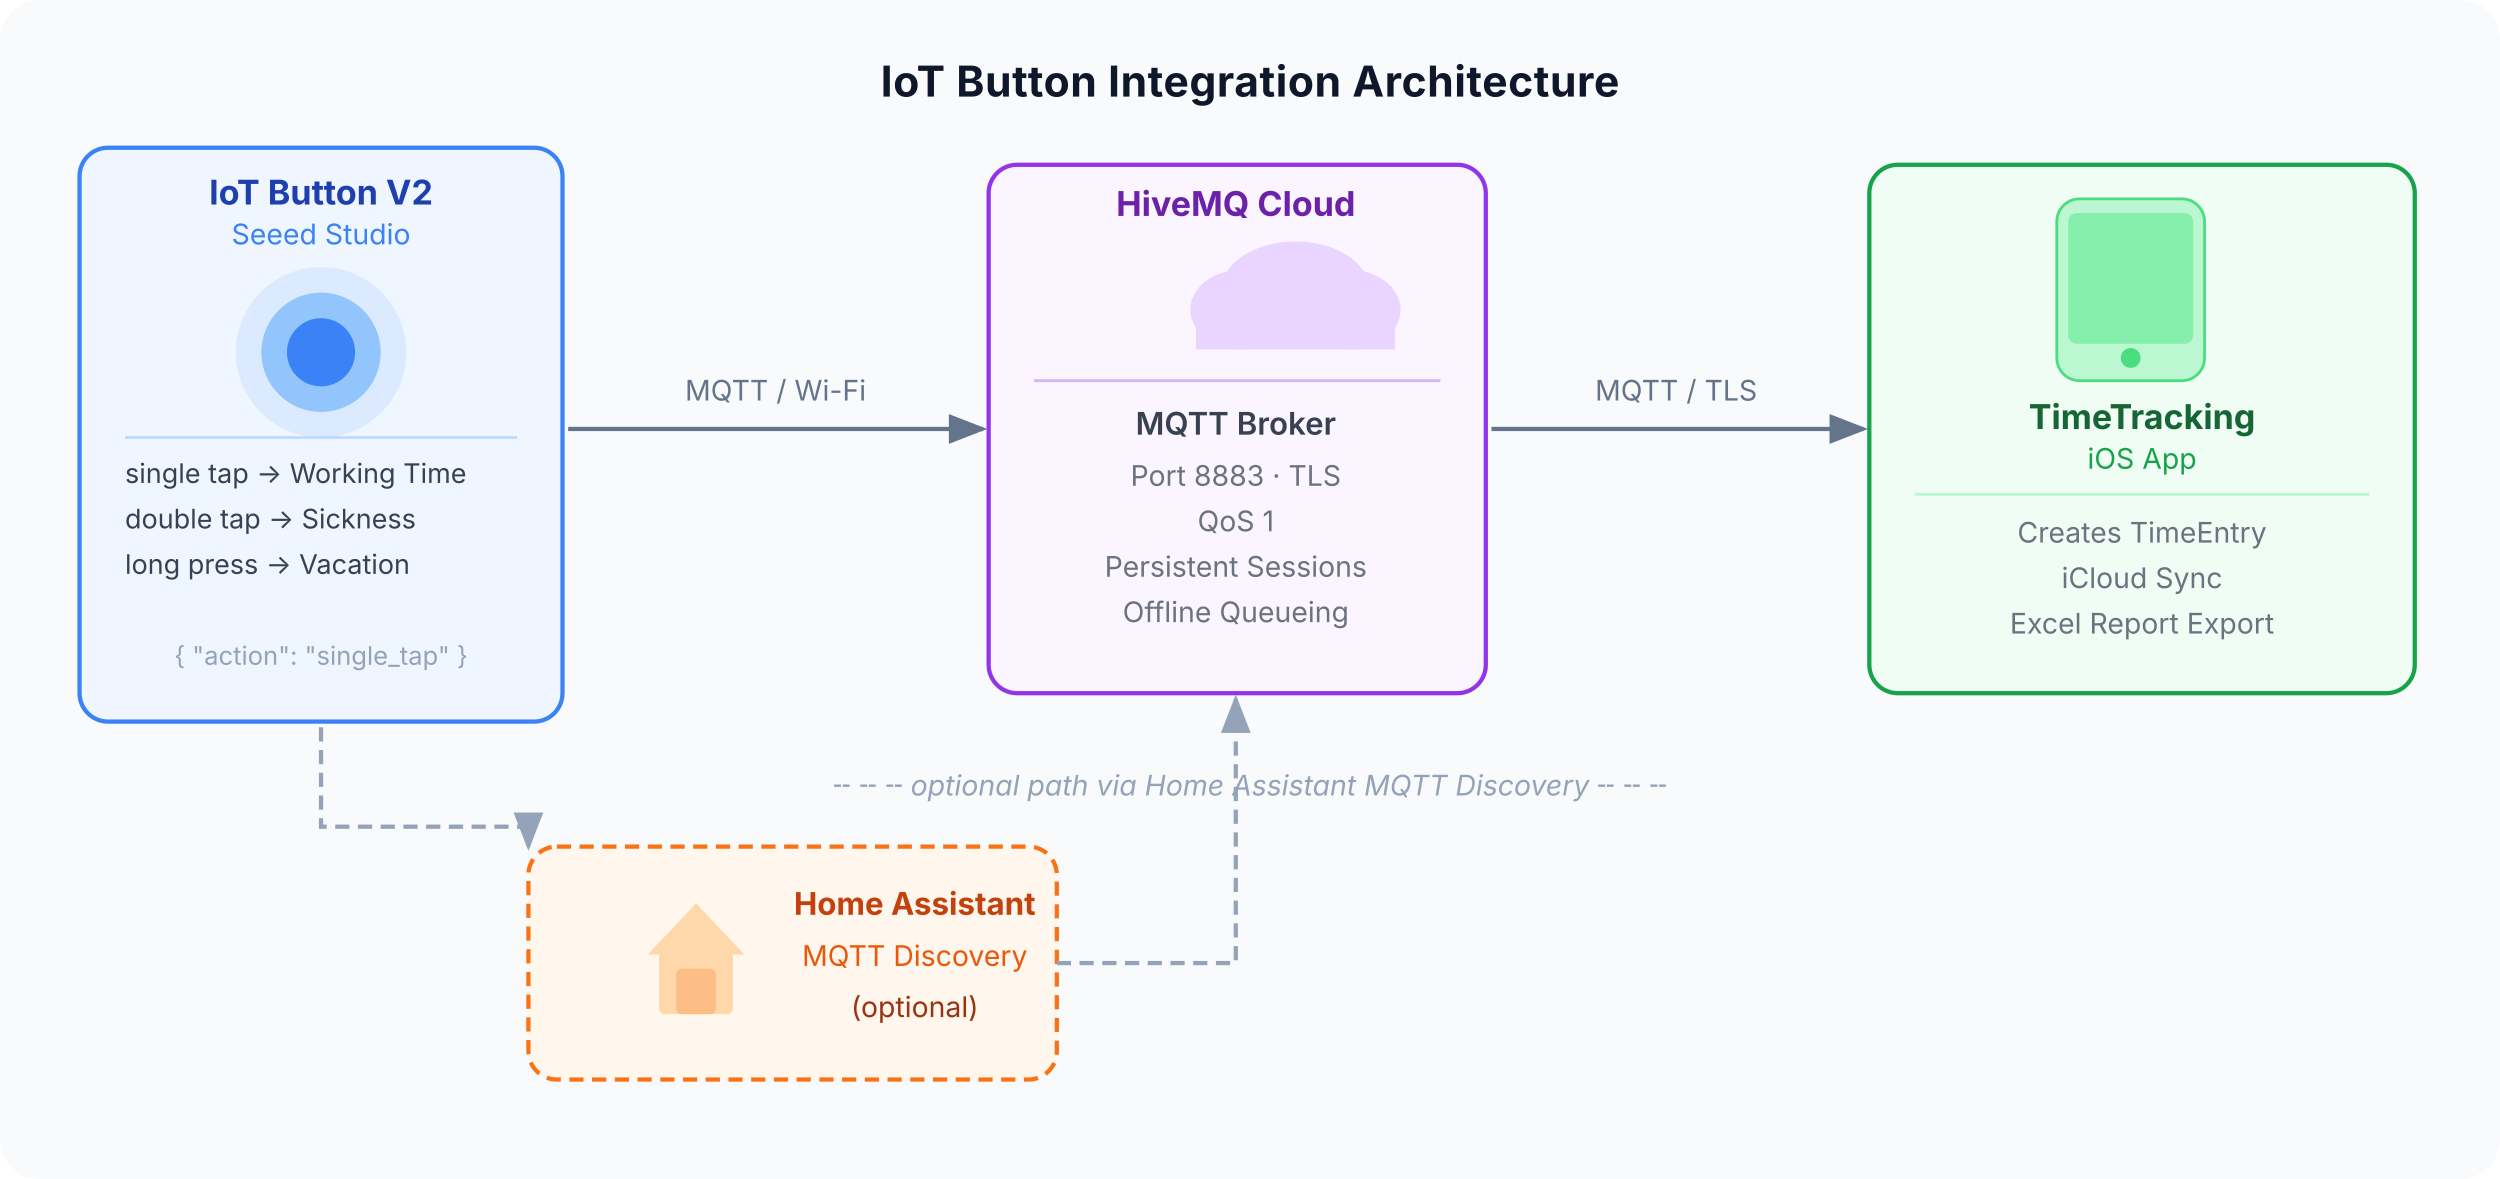
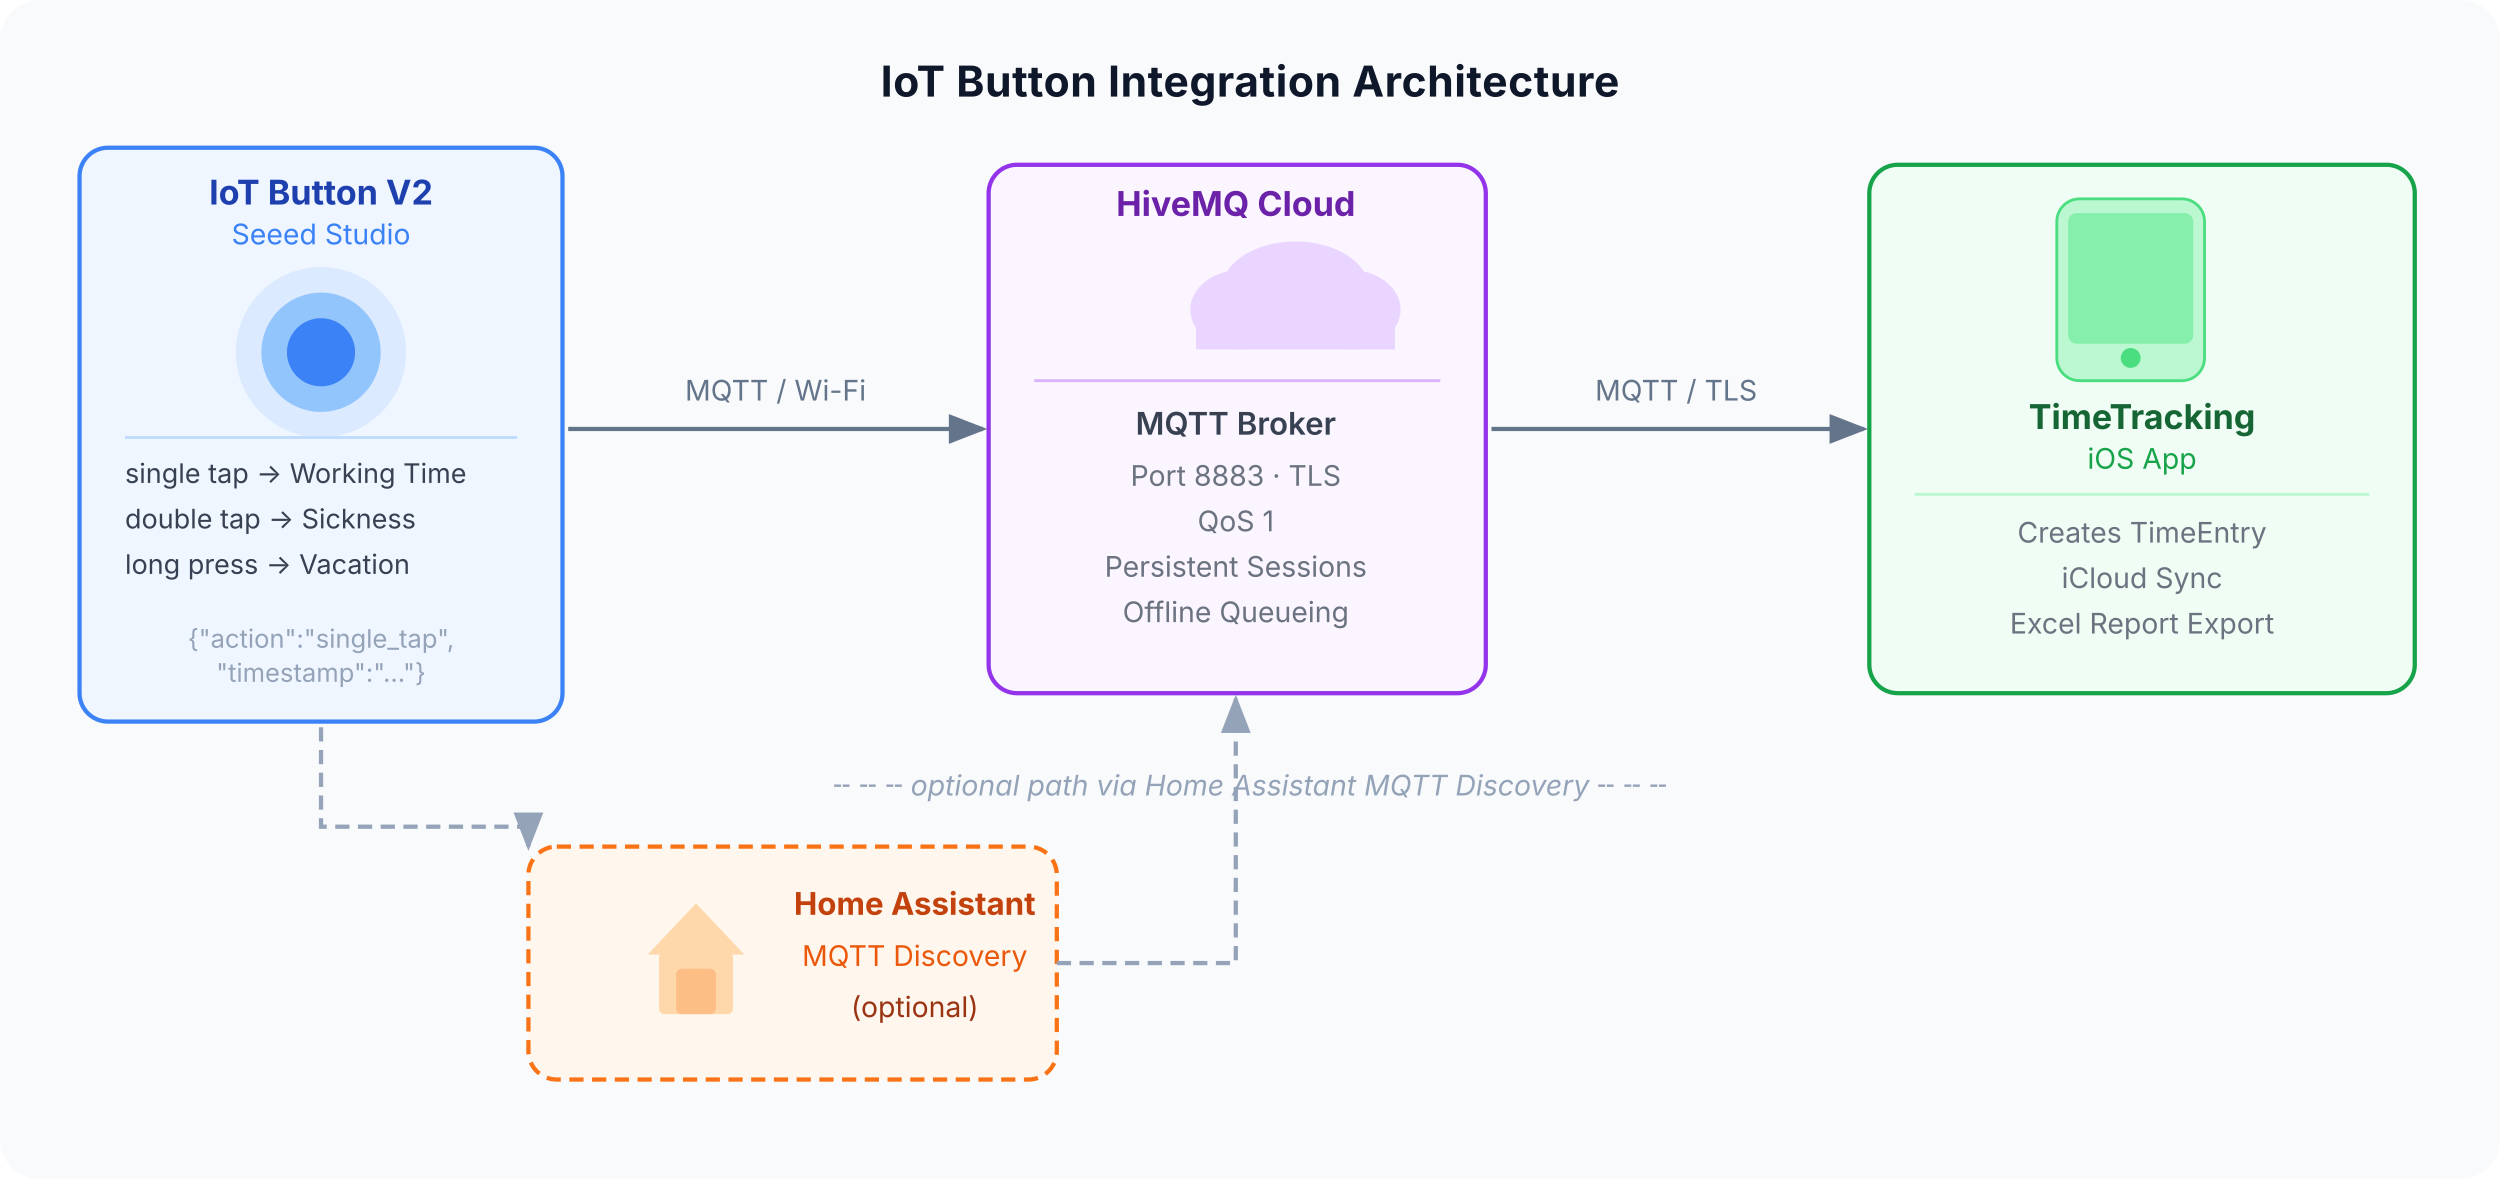
<svg xmlns="http://www.w3.org/2000/svg" viewBox="0 0 880 415" width="880" height="415" font-family="system-ui,-apple-system,'Segoe UI',sans-serif">
  <defs>
    <marker id="ah" markerWidth="9" markerHeight="7" refX="8" refY="3.5" orient="auto">
      <polygon points="0 0,9 3.5,0 7" fill="#64748b" />
    </marker>
    <marker id="ahd" markerWidth="9" markerHeight="7" refX="8" refY="3.5" orient="auto">
      <polygon points="0 0,9 3.5,0 7" fill="#94a3b8" />
    </marker>
  </defs>
  <rect width="880" height="415" rx="14" fill="#f8fafc" />
  <text x="440" y="34" text-anchor="middle" font-size="15" font-weight="700" fill="#0f172a" letter-spacing="0.2">IoT Button Integration Architecture</text>
  <rect x="28" y="52" width="170" height="202" rx="10" fill="#eff6ff" stroke="#3b82f6" stroke-width="1.5" />
  <text x="113" y="72" text-anchor="middle" font-size="12" font-weight="700" fill="#1e40af">IoT Button V2</text>
  <text x="113" y="86" text-anchor="middle" font-size="10" fill="#3b82f6">Seeed Studio</text>
  <circle cx="113" cy="124" r="30" fill="#dbeafe" />
  <circle cx="113" cy="124" r="21" fill="#93c5fd" />
  <circle cx="113" cy="124" r="12" fill="#3b82f6" />
  <line x1="44" y1="154" x2="182" y2="154" stroke="#bfdbfe" stroke-width="1" />
  <text x="44" y="170" font-size="9.5" fill="#374151">single tap    →  Working Time</text>
  <text x="44" y="186" font-size="9.5" fill="#374151">double tap  →  Sickness</text>
  <text x="44" y="202" font-size="9.5" fill="#374151">long press    →  Vacation</text>
-   <text x="113" y="234" text-anchor="middle" font-size="9" fill="#94a3b8">{ "action": "single_tap" }</text>
+   <text x="113" y="228" text-anchor="middle" font-size="9" fill="#94a3b8">{"action":"single_tap",</text>
+   <text x="113" y="240" text-anchor="middle" font-size="9" fill="#94a3b8">"timestamp":"…"}</text>
  <line x1="200" y1="151" x2="346" y2="151" stroke="#64748b" stroke-width="1.5" marker-end="url(#ah)" />
  <text x="273" y="141" text-anchor="middle" font-size="10" fill="#64748b">MQTT / Wi-Fi</text>
  <rect x="348" y="58" width="175" height="186" rx="10" fill="#faf5ff" stroke="#9333ea" stroke-width="1.5" />
  <ellipse cx="456" cy="102" rx="26" ry="17" fill="#e9d5ff" />
  <ellipse cx="437" cy="109" rx="18" ry="14" fill="#e9d5ff" />
  <ellipse cx="475" cy="109" rx="18" ry="14" fill="#e9d5ff" />
  <rect x="421" y="109" width="70" height="14" fill="#e9d5ff" />
  <text x="435" y="76" text-anchor="middle" font-size="12" font-weight="700" fill="#6b21a8">HiveMQ Cloud</text>
  <line x1="364" y1="134" x2="507" y2="134" stroke="#d8b4fe" stroke-width="1" />
  <text x="435" y="153" text-anchor="middle" font-size="11" font-weight="600" fill="#374151">MQTT Broker</text>
  <text x="435" y="171" text-anchor="middle" font-size="10" fill="#6b7280">Port 8883 · TLS</text>
  <text x="435" y="187" text-anchor="middle" font-size="10" fill="#6b7280">QoS 1</text>
  <text x="435" y="203" text-anchor="middle" font-size="10" fill="#6b7280">Persistent Sessions</text>
  <text x="435" y="219" text-anchor="middle" font-size="10" fill="#6b7280">Offline Queueing</text>
  <line x1="525" y1="151" x2="656" y2="151" stroke="#64748b" stroke-width="1.5" marker-end="url(#ah)" />
  <text x="590" y="141" text-anchor="middle" font-size="10" fill="#64748b">MQTT / TLS</text>
  <rect x="658" y="58" width="192" height="186" rx="10" fill="#f0fdf4" stroke="#16a34a" stroke-width="1.5" />
  <rect x="724" y="70" width="52" height="64" rx="8" fill="#bbf7d0" stroke="#4ade80" stroke-width="1" />
  <rect x="728" y="75" width="44" height="46" rx="3" fill="#86efac" />
  <circle cx="750" cy="126" r="3.5" fill="#4ade80" />
  <text x="754" y="151" text-anchor="middle" font-size="12" font-weight="700" fill="#166534">TimeTracking</text>
  <text x="754" y="165" text-anchor="middle" font-size="10" fill="#16a34a">iOS App</text>
  <line x1="674" y1="174" x2="834" y2="174" stroke="#bbf7d0" stroke-width="1" />
  <text x="754" y="191" text-anchor="middle" font-size="10" fill="#6b7280">Creates TimeEntry</text>
  <text x="754" y="207" text-anchor="middle" font-size="10" fill="#6b7280">iCloud Sync</text>
  <text x="754" y="223" text-anchor="middle" font-size="10" fill="#6b7280">Excel Report Export</text>
  <text x="440" y="280" text-anchor="middle" font-size="10" fill="#94a3b8" font-style="italic">
    ╌ ╌ ╌  optional path via Home Assistant MQTT Discovery  ╌ ╌ ╌
  </text>
  <rect x="186" y="298" width="186" height="82" rx="10" fill="#fff7ed" stroke="#f97316" stroke-width="1.5" stroke-dasharray="5,3" />
  <polygon points="228,336 245,318 262,336" fill="#fed7aa" />
  <rect x="232" y="335" width="26" height="22" rx="2" fill="#fed7aa" />
  <rect x="238" y="341" width="14" height="16" rx="2" fill="#f97316" opacity="0.25" />
  <text x="322" y="322" text-anchor="middle" font-size="11" font-weight="700" fill="#c2410c">Home Assistant</text>
  <text x="322" y="340" text-anchor="middle" font-size="10" fill="#ea580c">MQTT Discovery</text>
  <text x="322" y="358" text-anchor="middle" font-size="10" fill="#9a3412">(optional)</text>
  <path d="M 113,256 L 113,291 L 186,291 L 186,298" fill="none" stroke="#94a3b8" stroke-width="1.5" stroke-dasharray="5,3" marker-end="url(#ahd)" />
  <path d="M 372,339 L 435,339 L 435,246" fill="none" stroke="#94a3b8" stroke-width="1.5" stroke-dasharray="5,3" marker-end="url(#ahd)" />
</svg>
